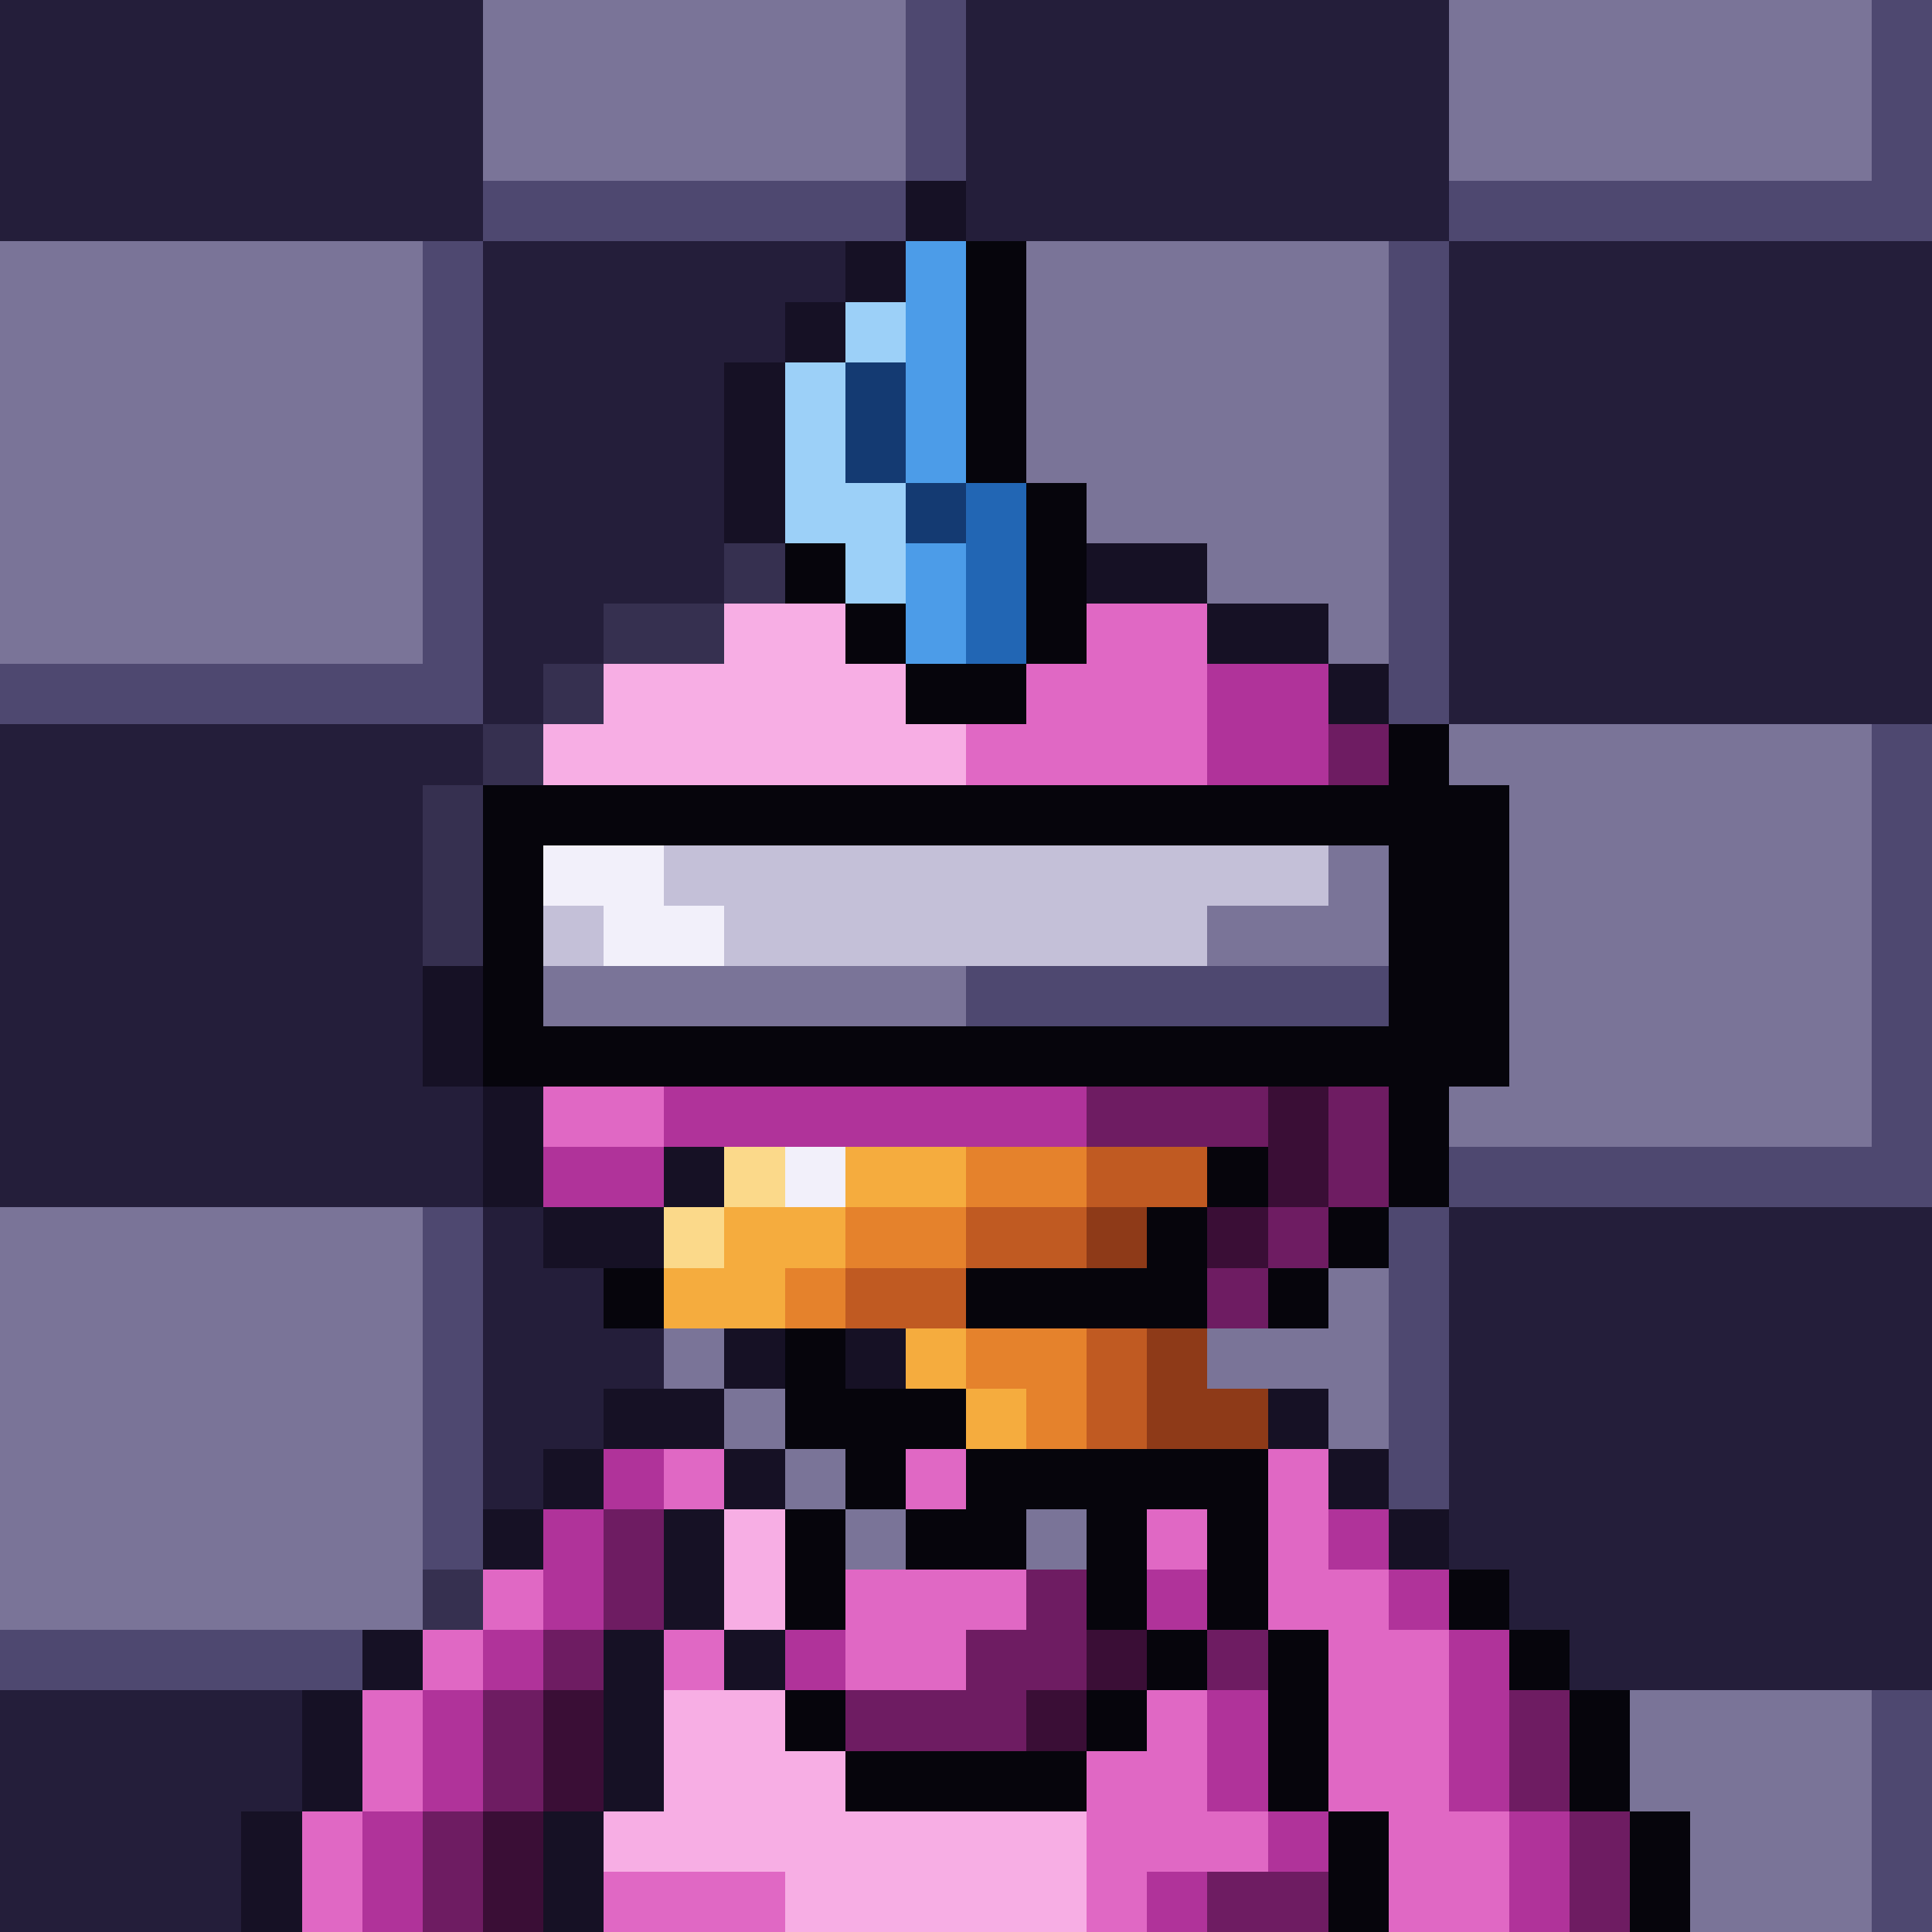
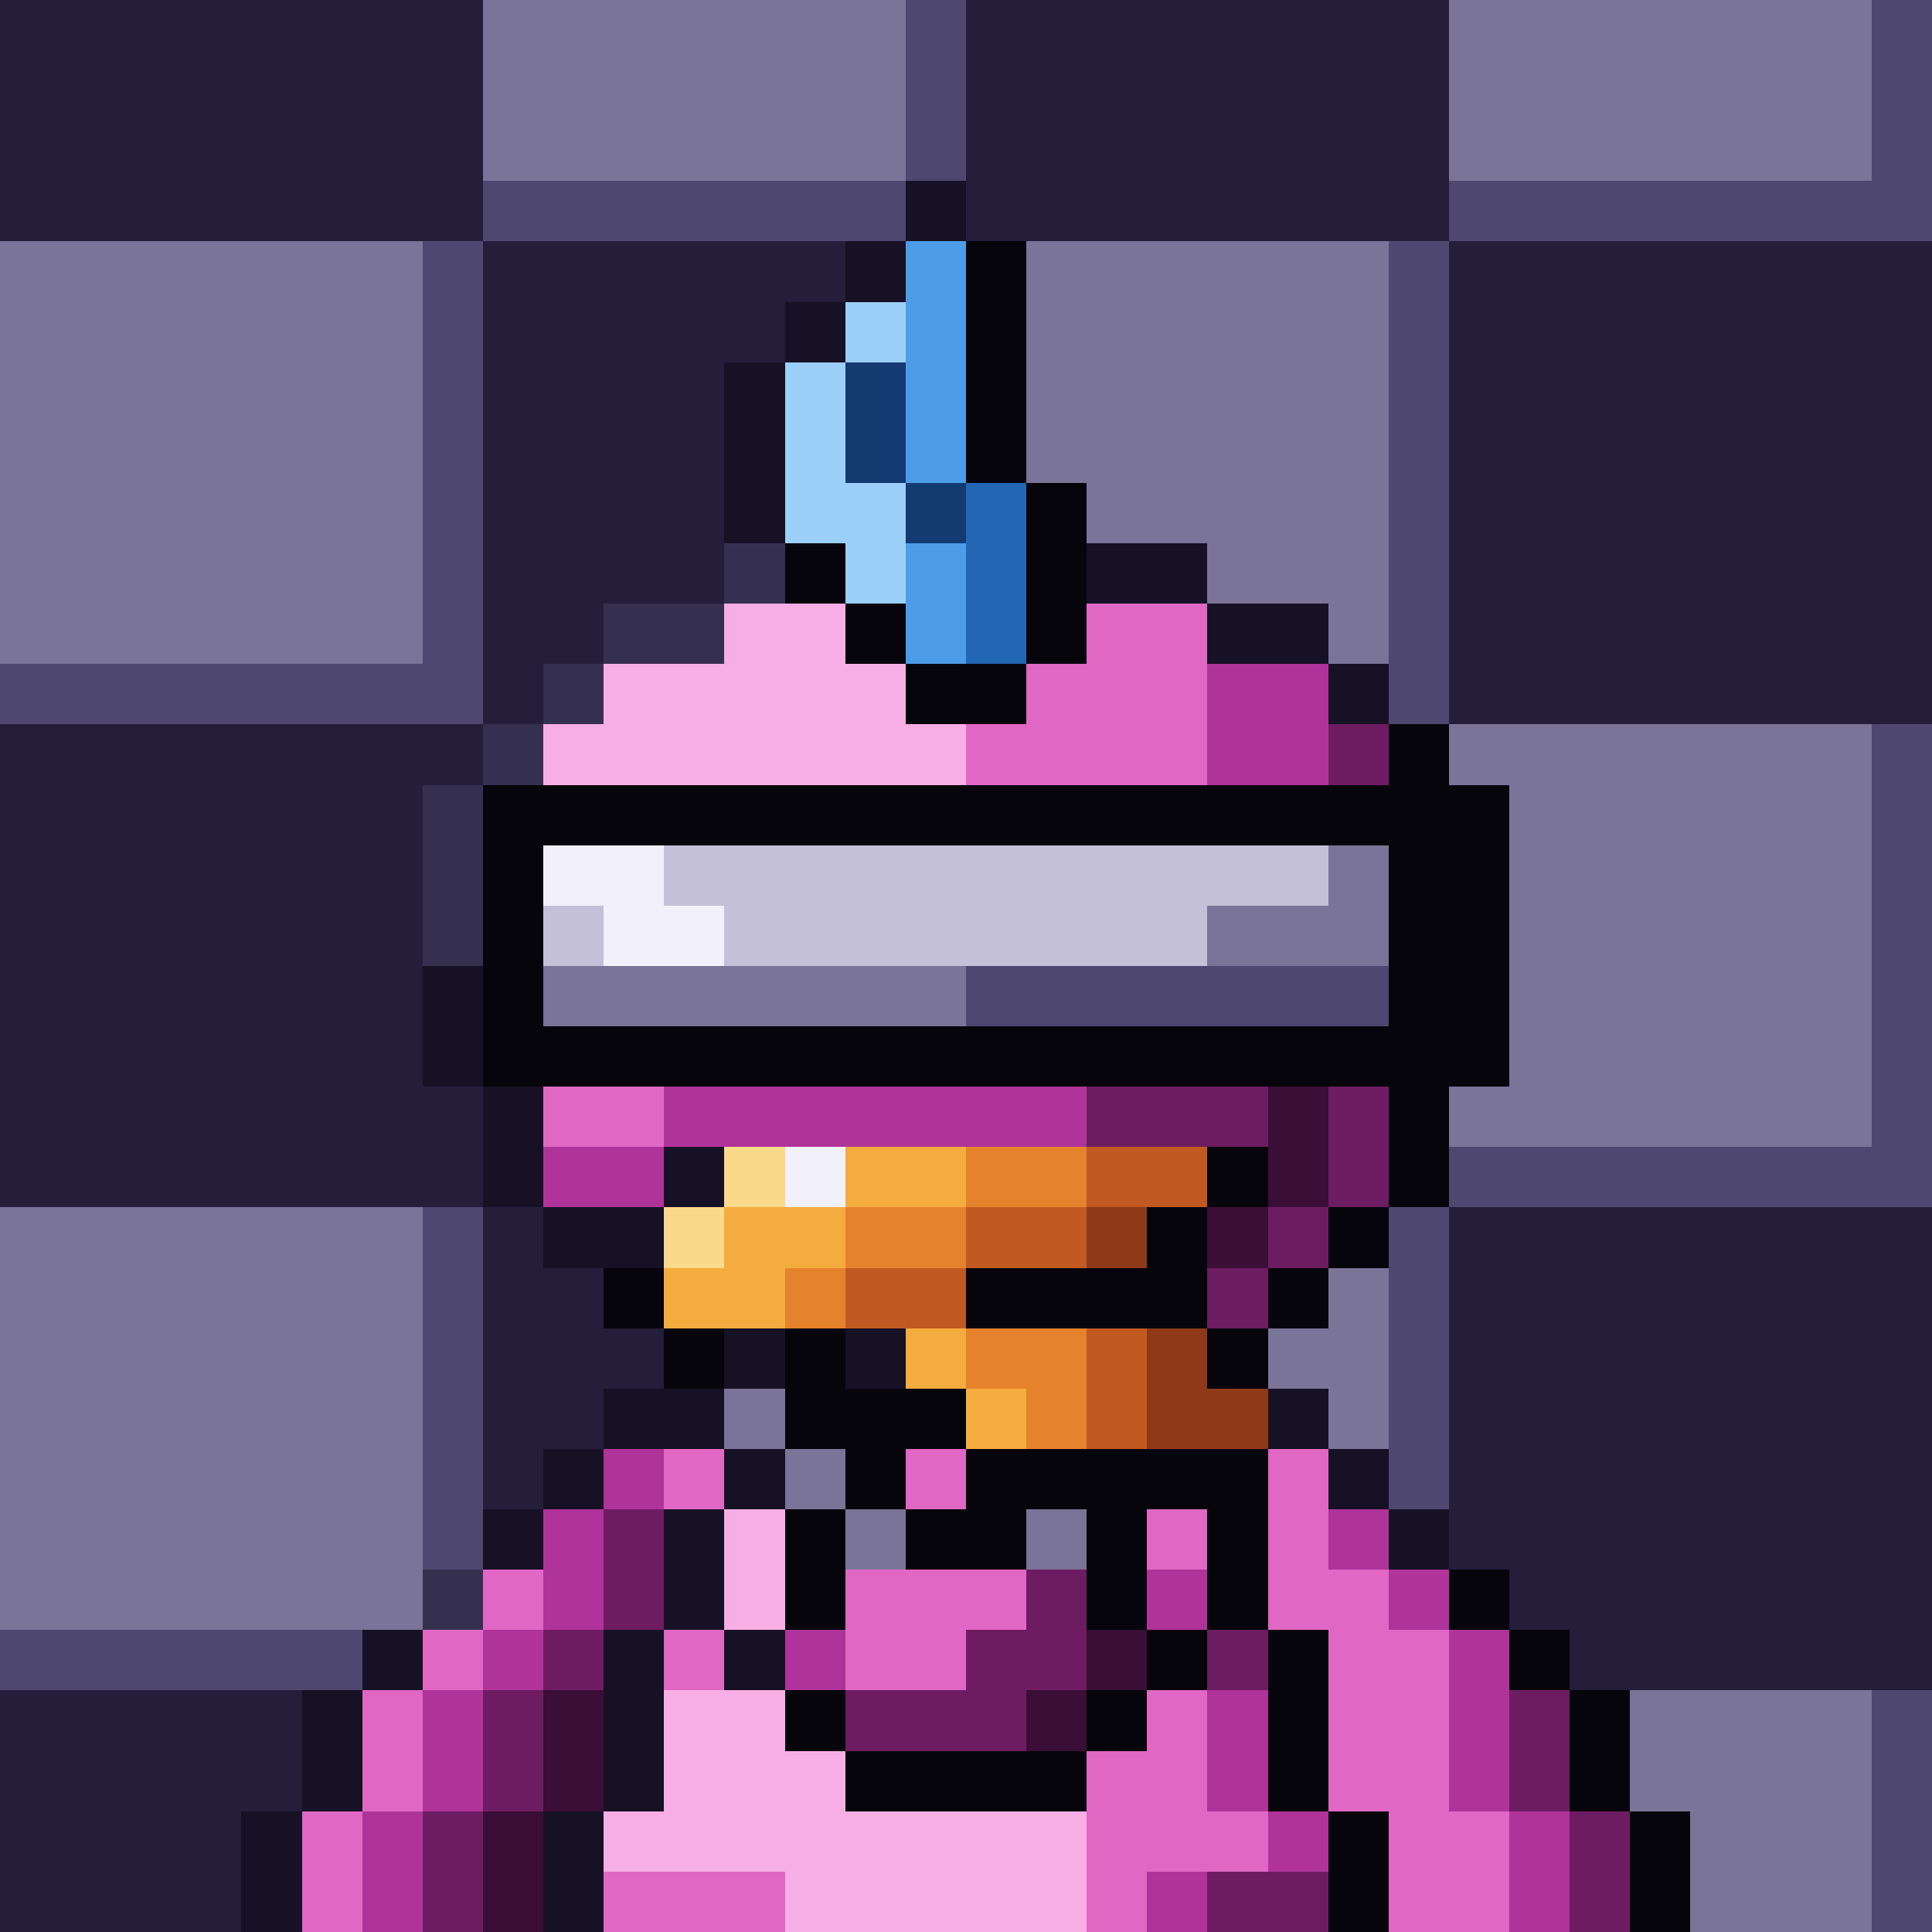
<svg xmlns="http://www.w3.org/2000/svg" width="512" height="512" viewBox="0 0 32 32" shape-rendering="crispEdges">
  <rect x="0" y="0" width="8" height="1" fill="#241E3A" />
  <rect x="8" y="0" width="7" height="1" fill="#7A7498" />
  <rect x="15" y="0" width="1" height="1" fill="#4E4870" />
  <rect x="16" y="0" width="8" height="1" fill="#241E3A" />
  <rect x="24" y="0" width="7" height="1" fill="#7A7498" />
  <rect x="31" y="0" width="1" height="1" fill="#4E4870" />
  <rect x="0" y="1" width="8" height="1" fill="#241E3A" />
  <rect x="8" y="1" width="7" height="1" fill="#7A7498" />
  <rect x="15" y="1" width="1" height="1" fill="#4E4870" />
  <rect x="16" y="1" width="8" height="1" fill="#241E3A" />
  <rect x="24" y="1" width="7" height="1" fill="#7A7498" />
  <rect x="31" y="1" width="1" height="1" fill="#4E4870" />
  <rect x="0" y="2" width="8" height="1" fill="#241E3A" />
  <rect x="8" y="2" width="7" height="1" fill="#7A7498" />
  <rect x="15" y="2" width="1" height="1" fill="#4E4870" />
  <rect x="16" y="2" width="8" height="1" fill="#241E3A" />
  <rect x="24" y="2" width="7" height="1" fill="#7A7498" />
  <rect x="31" y="2" width="1" height="1" fill="#4E4870" />
  <rect x="0" y="3" width="8" height="1" fill="#241E3A" />
  <rect x="8" y="3" width="7" height="1" fill="#4E4870" />
  <rect x="15" y="3" width="1" height="1" fill="#161125" />
  <rect x="16" y="3" width="8" height="1" fill="#241E3A" />
  <rect x="24" y="3" width="8" height="1" fill="#4E4870" />
  <rect x="0" y="4" width="7" height="1" fill="#7A7498" />
  <rect x="7" y="4" width="1" height="1" fill="#4E4870" />
  <rect x="8" y="4" width="6" height="1" fill="#241E3A" />
  <rect x="14" y="4" width="1" height="1" fill="#161125" />
  <rect x="15" y="4" width="1" height="1" fill="#4C9CE8" />
  <rect x="16" y="4" width="1" height="1" fill="#06050C" />
  <rect x="17" y="4" width="6" height="1" fill="#7A7498" />
  <rect x="23" y="4" width="1" height="1" fill="#4E4870" />
  <rect x="24" y="4" width="8" height="1" fill="#241E3A" />
  <rect x="0" y="5" width="7" height="1" fill="#7A7498" />
  <rect x="7" y="5" width="1" height="1" fill="#4E4870" />
  <rect x="8" y="5" width="5" height="1" fill="#241E3A" />
  <rect x="13" y="5" width="1" height="1" fill="#161125" />
  <rect x="14" y="5" width="1" height="1" fill="#9CD0F8" />
  <rect x="15" y="5" width="1" height="1" fill="#4C9CE8" />
  <rect x="16" y="5" width="1" height="1" fill="#06050C" />
  <rect x="17" y="5" width="6" height="1" fill="#7A7498" />
  <rect x="23" y="5" width="1" height="1" fill="#4E4870" />
  <rect x="24" y="5" width="8" height="1" fill="#241E3A" />
  <rect x="0" y="6" width="7" height="1" fill="#7A7498" />
  <rect x="7" y="6" width="1" height="1" fill="#4E4870" />
  <rect x="8" y="6" width="4" height="1" fill="#241E3A" />
  <rect x="12" y="6" width="1" height="1" fill="#161125" />
  <rect x="13" y="6" width="1" height="1" fill="#9CD0F8" />
  <rect x="14" y="6" width="1" height="1" fill="#143A72" />
  <rect x="15" y="6" width="1" height="1" fill="#4C9CE8" />
  <rect x="16" y="6" width="1" height="1" fill="#06050C" />
  <rect x="17" y="6" width="6" height="1" fill="#7A7498" />
  <rect x="23" y="6" width="1" height="1" fill="#4E4870" />
  <rect x="24" y="6" width="8" height="1" fill="#241E3A" />
  <rect x="0" y="7" width="7" height="1" fill="#7A7498" />
  <rect x="7" y="7" width="1" height="1" fill="#4E4870" />
  <rect x="8" y="7" width="4" height="1" fill="#241E3A" />
  <rect x="12" y="7" width="1" height="1" fill="#161125" />
  <rect x="13" y="7" width="1" height="1" fill="#9CD0F8" />
  <rect x="14" y="7" width="1" height="1" fill="#143A72" />
  <rect x="15" y="7" width="1" height="1" fill="#4C9CE8" />
  <rect x="16" y="7" width="1" height="1" fill="#06050C" />
  <rect x="17" y="7" width="6" height="1" fill="#7A7498" />
  <rect x="23" y="7" width="1" height="1" fill="#4E4870" />
  <rect x="24" y="7" width="8" height="1" fill="#241E3A" />
  <rect x="0" y="8" width="7" height="1" fill="#7A7498" />
  <rect x="7" y="8" width="1" height="1" fill="#4E4870" />
  <rect x="8" y="8" width="4" height="1" fill="#241E3A" />
  <rect x="12" y="8" width="1" height="1" fill="#161125" />
  <rect x="13" y="8" width="2" height="1" fill="#9CD0F8" />
  <rect x="15" y="8" width="1" height="1" fill="#143A72" />
  <rect x="16" y="8" width="1" height="1" fill="#2266B4" />
  <rect x="17" y="8" width="1" height="1" fill="#06050C" />
  <rect x="18" y="8" width="5" height="1" fill="#7A7498" />
  <rect x="23" y="8" width="1" height="1" fill="#4E4870" />
  <rect x="24" y="8" width="8" height="1" fill="#241E3A" />
  <rect x="0" y="9" width="7" height="1" fill="#7A7498" />
  <rect x="7" y="9" width="1" height="1" fill="#4E4870" />
  <rect x="8" y="9" width="4" height="1" fill="#241E3A" />
  <rect x="12" y="9" width="1" height="1" fill="#363050" />
  <rect x="13" y="9" width="1" height="1" fill="#06050C" />
  <rect x="14" y="9" width="1" height="1" fill="#9CD0F8" />
  <rect x="15" y="9" width="1" height="1" fill="#4C9CE8" />
  <rect x="16" y="9" width="1" height="1" fill="#2266B4" />
  <rect x="17" y="9" width="1" height="1" fill="#06050C" />
  <rect x="18" y="9" width="2" height="1" fill="#161125" />
  <rect x="20" y="9" width="3" height="1" fill="#7A7498" />
  <rect x="23" y="9" width="1" height="1" fill="#4E4870" />
  <rect x="24" y="9" width="8" height="1" fill="#241E3A" />
  <rect x="0" y="10" width="7" height="1" fill="#7A7498" />
  <rect x="7" y="10" width="1" height="1" fill="#4E4870" />
  <rect x="8" y="10" width="2" height="1" fill="#241E3A" />
  <rect x="10" y="10" width="2" height="1" fill="#363050" />
  <rect x="12" y="10" width="2" height="1" fill="#F7AEE4" />
  <rect x="14" y="10" width="1" height="1" fill="#06050C" />
  <rect x="15" y="10" width="1" height="1" fill="#4C9CE8" />
  <rect x="16" y="10" width="1" height="1" fill="#2266B4" />
  <rect x="17" y="10" width="1" height="1" fill="#06050C" />
  <rect x="18" y="10" width="2" height="1" fill="#E068C4" />
  <rect x="20" y="10" width="2" height="1" fill="#161125" />
  <rect x="22" y="10" width="1" height="1" fill="#7A7498" />
  <rect x="23" y="10" width="1" height="1" fill="#4E4870" />
  <rect x="24" y="10" width="8" height="1" fill="#241E3A" />
  <rect x="0" y="11" width="8" height="1" fill="#4E4870" />
  <rect x="8" y="11" width="1" height="1" fill="#241E3A" />
  <rect x="9" y="11" width="1" height="1" fill="#363050" />
  <rect x="10" y="11" width="5" height="1" fill="#F7AEE4" />
  <rect x="15" y="11" width="2" height="1" fill="#06050C" />
  <rect x="17" y="11" width="3" height="1" fill="#E068C4" />
  <rect x="20" y="11" width="2" height="1" fill="#B0339A" />
  <rect x="22" y="11" width="1" height="1" fill="#161125" />
  <rect x="23" y="11" width="1" height="1" fill="#4E4870" />
  <rect x="24" y="11" width="8" height="1" fill="#241E3A" />
  <rect x="0" y="12" width="8" height="1" fill="#241E3A" />
  <rect x="8" y="12" width="1" height="1" fill="#363050" />
  <rect x="9" y="12" width="7" height="1" fill="#F7AEE4" />
  <rect x="16" y="12" width="4" height="1" fill="#E068C4" />
  <rect x="20" y="12" width="2" height="1" fill="#B0339A" />
  <rect x="22" y="12" width="1" height="1" fill="#6E1C62" />
  <rect x="23" y="12" width="1" height="1" fill="#06050C" />
  <rect x="24" y="12" width="7" height="1" fill="#7A7498" />
  <rect x="31" y="12" width="1" height="1" fill="#4E4870" />
  <rect x="0" y="13" width="7" height="1" fill="#241E3A" />
  <rect x="7" y="13" width="1" height="1" fill="#363050" />
  <rect x="8" y="13" width="17" height="1" fill="#06050C" />
  <rect x="25" y="13" width="6" height="1" fill="#7A7498" />
  <rect x="31" y="13" width="1" height="1" fill="#4E4870" />
  <rect x="0" y="14" width="7" height="1" fill="#241E3A" />
  <rect x="7" y="14" width="1" height="1" fill="#363050" />
  <rect x="8" y="14" width="1" height="1" fill="#06050C" />
  <rect x="9" y="14" width="2" height="1" fill="#F2F0FA" />
  <rect x="11" y="14" width="11" height="1" fill="#C4C0D8" />
  <rect x="22" y="14" width="1" height="1" fill="#7A7498" />
  <rect x="23" y="14" width="2" height="1" fill="#06050C" />
  <rect x="25" y="14" width="6" height="1" fill="#7A7498" />
  <rect x="31" y="14" width="1" height="1" fill="#4E4870" />
  <rect x="0" y="15" width="7" height="1" fill="#241E3A" />
  <rect x="7" y="15" width="1" height="1" fill="#363050" />
  <rect x="8" y="15" width="1" height="1" fill="#06050C" />
  <rect x="9" y="15" width="1" height="1" fill="#C4C0D8" />
  <rect x="10" y="15" width="2" height="1" fill="#F2F0FA" />
  <rect x="12" y="15" width="8" height="1" fill="#C4C0D8" />
  <rect x="20" y="15" width="3" height="1" fill="#7A7498" />
  <rect x="23" y="15" width="2" height="1" fill="#06050C" />
  <rect x="25" y="15" width="6" height="1" fill="#7A7498" />
  <rect x="31" y="15" width="1" height="1" fill="#4E4870" />
  <rect x="0" y="16" width="7" height="1" fill="#241E3A" />
  <rect x="7" y="16" width="1" height="1" fill="#161125" />
  <rect x="8" y="16" width="1" height="1" fill="#06050C" />
  <rect x="9" y="16" width="7" height="1" fill="#7A7498" />
  <rect x="16" y="16" width="7" height="1" fill="#4E4870" />
  <rect x="23" y="16" width="2" height="1" fill="#06050C" />
  <rect x="25" y="16" width="6" height="1" fill="#7A7498" />
  <rect x="31" y="16" width="1" height="1" fill="#4E4870" />
  <rect x="0" y="17" width="7" height="1" fill="#241E3A" />
  <rect x="7" y="17" width="1" height="1" fill="#161125" />
  <rect x="8" y="17" width="17" height="1" fill="#06050C" />
  <rect x="25" y="17" width="6" height="1" fill="#7A7498" />
  <rect x="31" y="17" width="1" height="1" fill="#4E4870" />
  <rect x="0" y="18" width="8" height="1" fill="#241E3A" />
  <rect x="8" y="18" width="1" height="1" fill="#161125" />
  <rect x="9" y="18" width="2" height="1" fill="#E068C4" />
  <rect x="11" y="18" width="7" height="1" fill="#B0339A" />
  <rect x="18" y="18" width="3" height="1" fill="#6E1C62" />
  <rect x="21" y="18" width="1" height="1" fill="#3A0E36" />
  <rect x="22" y="18" width="1" height="1" fill="#6E1C62" />
  <rect x="23" y="18" width="1" height="1" fill="#06050C" />
  <rect x="24" y="18" width="7" height="1" fill="#7A7498" />
  <rect x="31" y="18" width="1" height="1" fill="#4E4870" />
  <rect x="0" y="19" width="8" height="1" fill="#241E3A" />
  <rect x="8" y="19" width="1" height="1" fill="#161125" />
  <rect x="9" y="19" width="2" height="1" fill="#B0339A" />
  <rect x="11" y="19" width="1" height="1" fill="#161125" />
  <rect x="12" y="19" width="1" height="1" fill="#FBD98A" />
  <rect x="13" y="19" width="1" height="1" fill="#F2F0FA" />
  <rect x="14" y="19" width="2" height="1" fill="#F5AC3E" />
  <rect x="16" y="19" width="2" height="1" fill="#E5822C" />
  <rect x="18" y="19" width="2" height="1" fill="#C05A22" />
  <rect x="20" y="19" width="1" height="1" fill="#06050C" />
  <rect x="21" y="19" width="1" height="1" fill="#3A0E36" />
  <rect x="22" y="19" width="1" height="1" fill="#6E1C62" />
  <rect x="23" y="19" width="1" height="1" fill="#06050C" />
  <rect x="24" y="19" width="8" height="1" fill="#4E4870" />
  <rect x="0" y="20" width="7" height="1" fill="#7A7498" />
  <rect x="7" y="20" width="1" height="1" fill="#4E4870" />
  <rect x="8" y="20" width="1" height="1" fill="#241E3A" />
  <rect x="9" y="20" width="2" height="1" fill="#161125" />
  <rect x="11" y="20" width="1" height="1" fill="#FBD98A" />
  <rect x="12" y="20" width="2" height="1" fill="#F5AC3E" />
  <rect x="14" y="20" width="2" height="1" fill="#E5822C" />
  <rect x="16" y="20" width="2" height="1" fill="#C05A22" />
  <rect x="18" y="20" width="1" height="1" fill="#8E3A18" />
  <rect x="19" y="20" width="1" height="1" fill="#06050C" />
  <rect x="20" y="20" width="1" height="1" fill="#3A0E36" />
  <rect x="21" y="20" width="1" height="1" fill="#6E1C62" />
  <rect x="22" y="20" width="1" height="1" fill="#06050C" />
  <rect x="23" y="20" width="1" height="1" fill="#4E4870" />
  <rect x="24" y="20" width="8" height="1" fill="#241E3A" />
  <rect x="0" y="21" width="7" height="1" fill="#7A7498" />
  <rect x="7" y="21" width="1" height="1" fill="#4E4870" />
  <rect x="8" y="21" width="2" height="1" fill="#241E3A" />
  <rect x="10" y="21" width="1" height="1" fill="#06050C" />
  <rect x="11" y="21" width="2" height="1" fill="#F5AC3E" />
  <rect x="13" y="21" width="1" height="1" fill="#E5822C" />
  <rect x="14" y="21" width="2" height="1" fill="#C05A22" />
  <rect x="16" y="21" width="4" height="1" fill="#06050C" />
  <rect x="20" y="21" width="1" height="1" fill="#6E1C62" />
  <rect x="21" y="21" width="1" height="1" fill="#06050C" />
  <rect x="22" y="21" width="1" height="1" fill="#7A7498" />
  <rect x="23" y="21" width="1" height="1" fill="#4E4870" />
  <rect x="24" y="21" width="8" height="1" fill="#241E3A" />
  <rect x="0" y="22" width="7" height="1" fill="#7A7498" />
  <rect x="7" y="22" width="1" height="1" fill="#4E4870" />
  <rect x="8" y="22" width="3" height="1" fill="#241E3A" />
-   <rect x="11" y="22" width="1" height="1" fill="#7A7498" />
+   <rect x="11" y="22" width="1" height="1" fill="#06050C" />
  <rect x="12" y="22" width="1" height="1" fill="#161125" />
  <rect x="13" y="22" width="1" height="1" fill="#06050C" />
  <rect x="14" y="22" width="1" height="1" fill="#161125" />
  <rect x="15" y="22" width="1" height="1" fill="#F5AC3E" />
  <rect x="16" y="22" width="2" height="1" fill="#E5822C" />
  <rect x="18" y="22" width="1" height="1" fill="#C05A22" />
  <rect x="19" y="22" width="1" height="1" fill="#8E3A18" />
-   <rect x="20" y="22" width="3" height="1" fill="#7A7498" />
+   <rect x="20" y="22" width="1" height="1" fill="#06050C" />
+   <rect x="21" y="22" width="2" height="1" fill="#7A7498" />
  <rect x="23" y="22" width="1" height="1" fill="#4E4870" />
  <rect x="24" y="22" width="8" height="1" fill="#241E3A" />
  <rect x="0" y="23" width="7" height="1" fill="#7A7498" />
  <rect x="7" y="23" width="1" height="1" fill="#4E4870" />
  <rect x="8" y="23" width="2" height="1" fill="#241E3A" />
  <rect x="10" y="23" width="2" height="1" fill="#161125" />
  <rect x="12" y="23" width="1" height="1" fill="#7A7498" />
  <rect x="13" y="23" width="3" height="1" fill="#06050C" />
  <rect x="16" y="23" width="1" height="1" fill="#F5AC3E" />
  <rect x="17" y="23" width="1" height="1" fill="#E5822C" />
  <rect x="18" y="23" width="1" height="1" fill="#C05A22" />
  <rect x="19" y="23" width="2" height="1" fill="#8E3A18" />
  <rect x="21" y="23" width="1" height="1" fill="#161125" />
  <rect x="22" y="23" width="1" height="1" fill="#7A7498" />
  <rect x="23" y="23" width="1" height="1" fill="#4E4870" />
  <rect x="24" y="23" width="8" height="1" fill="#241E3A" />
  <rect x="0" y="24" width="7" height="1" fill="#7A7498" />
  <rect x="7" y="24" width="1" height="1" fill="#4E4870" />
  <rect x="8" y="24" width="1" height="1" fill="#241E3A" />
  <rect x="9" y="24" width="1" height="1" fill="#161125" />
  <rect x="10" y="24" width="1" height="1" fill="#B0339A" />
  <rect x="11" y="24" width="1" height="1" fill="#E068C4" />
  <rect x="12" y="24" width="1" height="1" fill="#161125" />
  <rect x="13" y="24" width="1" height="1" fill="#7A7498" />
  <rect x="14" y="24" width="1" height="1" fill="#06050C" />
  <rect x="15" y="24" width="1" height="1" fill="#E068C4" />
  <rect x="16" y="24" width="5" height="1" fill="#06050C" />
  <rect x="21" y="24" width="1" height="1" fill="#E068C4" />
  <rect x="22" y="24" width="1" height="1" fill="#161125" />
  <rect x="23" y="24" width="1" height="1" fill="#4E4870" />
  <rect x="24" y="24" width="8" height="1" fill="#241E3A" />
  <rect x="0" y="25" width="7" height="1" fill="#7A7498" />
  <rect x="7" y="25" width="1" height="1" fill="#4E4870" />
  <rect x="8" y="25" width="1" height="1" fill="#161125" />
  <rect x="9" y="25" width="1" height="1" fill="#B0339A" />
  <rect x="10" y="25" width="1" height="1" fill="#6E1C62" />
  <rect x="11" y="25" width="1" height="1" fill="#161125" />
  <rect x="12" y="25" width="1" height="1" fill="#F7AEE4" />
  <rect x="13" y="25" width="1" height="1" fill="#06050C" />
  <rect x="14" y="25" width="1" height="1" fill="#7A7498" />
  <rect x="15" y="25" width="2" height="1" fill="#06050C" />
  <rect x="17" y="25" width="1" height="1" fill="#7A7498" />
  <rect x="18" y="25" width="1" height="1" fill="#06050C" />
  <rect x="19" y="25" width="1" height="1" fill="#E068C4" />
  <rect x="20" y="25" width="1" height="1" fill="#06050C" />
  <rect x="21" y="25" width="1" height="1" fill="#E068C4" />
  <rect x="22" y="25" width="1" height="1" fill="#B0339A" />
  <rect x="23" y="25" width="1" height="1" fill="#161125" />
  <rect x="24" y="25" width="8" height="1" fill="#241E3A" />
  <rect x="0" y="26" width="7" height="1" fill="#7A7498" />
  <rect x="7" y="26" width="1" height="1" fill="#363050" />
  <rect x="8" y="26" width="1" height="1" fill="#E068C4" />
  <rect x="9" y="26" width="1" height="1" fill="#B0339A" />
  <rect x="10" y="26" width="1" height="1" fill="#6E1C62" />
  <rect x="11" y="26" width="1" height="1" fill="#161125" />
  <rect x="12" y="26" width="1" height="1" fill="#F7AEE4" />
  <rect x="13" y="26" width="1" height="1" fill="#06050C" />
  <rect x="14" y="26" width="3" height="1" fill="#E068C4" />
  <rect x="17" y="26" width="1" height="1" fill="#6E1C62" />
  <rect x="18" y="26" width="1" height="1" fill="#06050C" />
  <rect x="19" y="26" width="1" height="1" fill="#B0339A" />
  <rect x="20" y="26" width="1" height="1" fill="#06050C" />
  <rect x="21" y="26" width="2" height="1" fill="#E068C4" />
  <rect x="23" y="26" width="1" height="1" fill="#B0339A" />
  <rect x="24" y="26" width="1" height="1" fill="#06050C" />
  <rect x="25" y="26" width="7" height="1" fill="#241E3A" />
  <rect x="0" y="27" width="6" height="1" fill="#4E4870" />
  <rect x="6" y="27" width="1" height="1" fill="#161125" />
  <rect x="7" y="27" width="1" height="1" fill="#E068C4" />
  <rect x="8" y="27" width="1" height="1" fill="#B0339A" />
  <rect x="9" y="27" width="1" height="1" fill="#6E1C62" />
  <rect x="10" y="27" width="1" height="1" fill="#161125" />
  <rect x="11" y="27" width="1" height="1" fill="#E068C4" />
  <rect x="12" y="27" width="1" height="1" fill="#161125" />
  <rect x="13" y="27" width="1" height="1" fill="#B0339A" />
  <rect x="14" y="27" width="2" height="1" fill="#E068C4" />
  <rect x="16" y="27" width="2" height="1" fill="#6E1C62" />
  <rect x="18" y="27" width="1" height="1" fill="#3A0E36" />
  <rect x="19" y="27" width="1" height="1" fill="#06050C" />
  <rect x="20" y="27" width="1" height="1" fill="#6E1C62" />
  <rect x="21" y="27" width="1" height="1" fill="#06050C" />
  <rect x="22" y="27" width="2" height="1" fill="#E068C4" />
  <rect x="24" y="27" width="1" height="1" fill="#B0339A" />
  <rect x="25" y="27" width="1" height="1" fill="#06050C" />
  <rect x="26" y="27" width="6" height="1" fill="#241E3A" />
  <rect x="0" y="28" width="5" height="1" fill="#241E3A" />
  <rect x="5" y="28" width="1" height="1" fill="#161125" />
  <rect x="6" y="28" width="1" height="1" fill="#E068C4" />
  <rect x="7" y="28" width="1" height="1" fill="#B0339A" />
  <rect x="8" y="28" width="1" height="1" fill="#6E1C62" />
  <rect x="9" y="28" width="1" height="1" fill="#3A0E36" />
  <rect x="10" y="28" width="1" height="1" fill="#161125" />
  <rect x="11" y="28" width="2" height="1" fill="#F7AEE4" />
  <rect x="13" y="28" width="1" height="1" fill="#06050C" />
  <rect x="14" y="28" width="3" height="1" fill="#6E1C62" />
  <rect x="17" y="28" width="1" height="1" fill="#3A0E36" />
  <rect x="18" y="28" width="1" height="1" fill="#06050C" />
  <rect x="19" y="28" width="1" height="1" fill="#E068C4" />
  <rect x="20" y="28" width="1" height="1" fill="#B0339A" />
  <rect x="21" y="28" width="1" height="1" fill="#06050C" />
  <rect x="22" y="28" width="2" height="1" fill="#E068C4" />
  <rect x="24" y="28" width="1" height="1" fill="#B0339A" />
  <rect x="25" y="28" width="1" height="1" fill="#6E1C62" />
  <rect x="26" y="28" width="1" height="1" fill="#06050C" />
  <rect x="27" y="28" width="4" height="1" fill="#7A7498" />
  <rect x="31" y="28" width="1" height="1" fill="#4E4870" />
  <rect x="0" y="29" width="5" height="1" fill="#241E3A" />
  <rect x="5" y="29" width="1" height="1" fill="#161125" />
  <rect x="6" y="29" width="1" height="1" fill="#E068C4" />
  <rect x="7" y="29" width="1" height="1" fill="#B0339A" />
  <rect x="8" y="29" width="1" height="1" fill="#6E1C62" />
  <rect x="9" y="29" width="1" height="1" fill="#3A0E36" />
  <rect x="10" y="29" width="1" height="1" fill="#161125" />
  <rect x="11" y="29" width="3" height="1" fill="#F7AEE4" />
  <rect x="14" y="29" width="4" height="1" fill="#06050C" />
  <rect x="18" y="29" width="2" height="1" fill="#E068C4" />
  <rect x="20" y="29" width="1" height="1" fill="#B0339A" />
  <rect x="21" y="29" width="1" height="1" fill="#06050C" />
  <rect x="22" y="29" width="2" height="1" fill="#E068C4" />
  <rect x="24" y="29" width="1" height="1" fill="#B0339A" />
  <rect x="25" y="29" width="1" height="1" fill="#6E1C62" />
  <rect x="26" y="29" width="1" height="1" fill="#06050C" />
  <rect x="27" y="29" width="4" height="1" fill="#7A7498" />
  <rect x="31" y="29" width="1" height="1" fill="#4E4870" />
  <rect x="0" y="30" width="4" height="1" fill="#241E3A" />
  <rect x="4" y="30" width="1" height="1" fill="#161125" />
  <rect x="5" y="30" width="1" height="1" fill="#E068C4" />
  <rect x="6" y="30" width="1" height="1" fill="#B0339A" />
  <rect x="7" y="30" width="1" height="1" fill="#6E1C62" />
  <rect x="8" y="30" width="1" height="1" fill="#3A0E36" />
  <rect x="9" y="30" width="1" height="1" fill="#161125" />
  <rect x="10" y="30" width="8" height="1" fill="#F7AEE4" />
  <rect x="18" y="30" width="3" height="1" fill="#E068C4" />
  <rect x="21" y="30" width="1" height="1" fill="#B0339A" />
  <rect x="22" y="30" width="1" height="1" fill="#06050C" />
  <rect x="23" y="30" width="2" height="1" fill="#E068C4" />
  <rect x="25" y="30" width="1" height="1" fill="#B0339A" />
  <rect x="26" y="30" width="1" height="1" fill="#6E1C62" />
  <rect x="27" y="30" width="1" height="1" fill="#06050C" />
  <rect x="28" y="30" width="3" height="1" fill="#7A7498" />
  <rect x="31" y="30" width="1" height="1" fill="#4E4870" />
  <rect x="0" y="31" width="4" height="1" fill="#241E3A" />
  <rect x="4" y="31" width="1" height="1" fill="#161125" />
  <rect x="5" y="31" width="1" height="1" fill="#E068C4" />
  <rect x="6" y="31" width="1" height="1" fill="#B0339A" />
  <rect x="7" y="31" width="1" height="1" fill="#6E1C62" />
  <rect x="8" y="31" width="1" height="1" fill="#3A0E36" />
  <rect x="9" y="31" width="1" height="1" fill="#161125" />
  <rect x="10" y="31" width="3" height="1" fill="#E068C4" />
  <rect x="13" y="31" width="5" height="1" fill="#F7AEE4" />
  <rect x="18" y="31" width="1" height="1" fill="#E068C4" />
  <rect x="19" y="31" width="1" height="1" fill="#B0339A" />
  <rect x="20" y="31" width="2" height="1" fill="#6E1C62" />
  <rect x="22" y="31" width="1" height="1" fill="#06050C" />
  <rect x="23" y="31" width="2" height="1" fill="#E068C4" />
  <rect x="25" y="31" width="1" height="1" fill="#B0339A" />
  <rect x="26" y="31" width="1" height="1" fill="#6E1C62" />
  <rect x="27" y="31" width="1" height="1" fill="#06050C" />
  <rect x="28" y="31" width="3" height="1" fill="#7A7498" />
  <rect x="31" y="31" width="1" height="1" fill="#4E4870" />
</svg>
